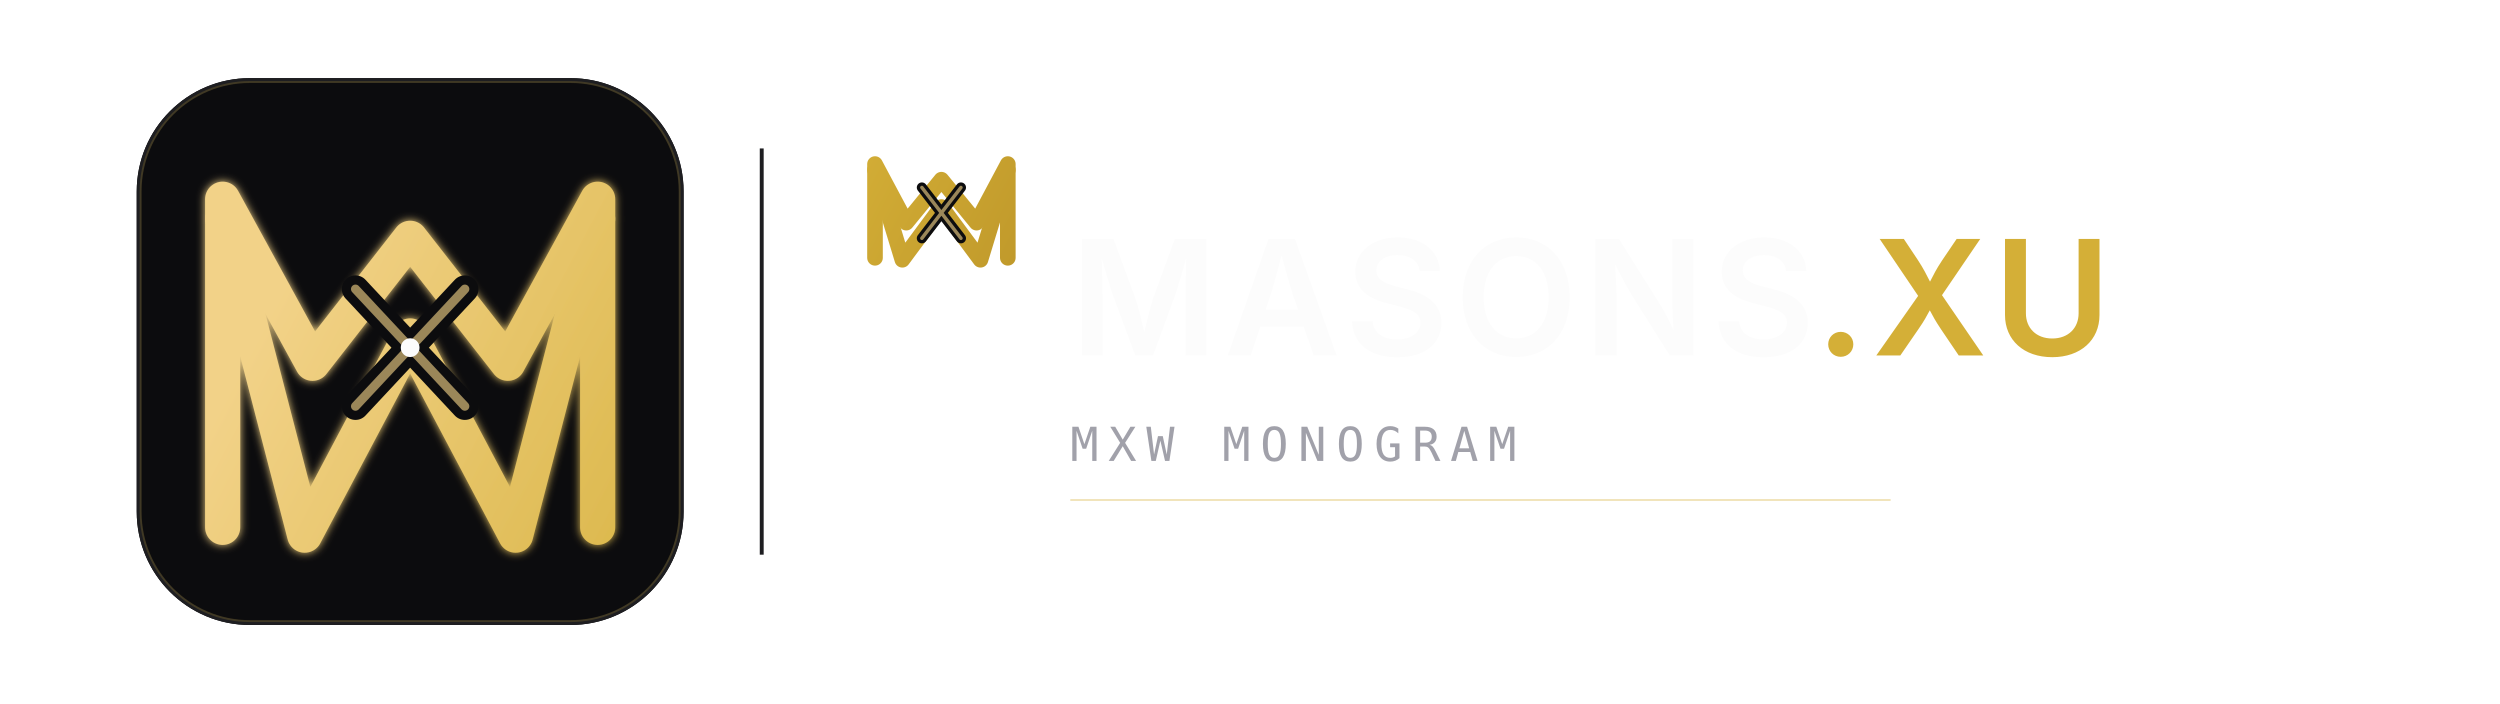
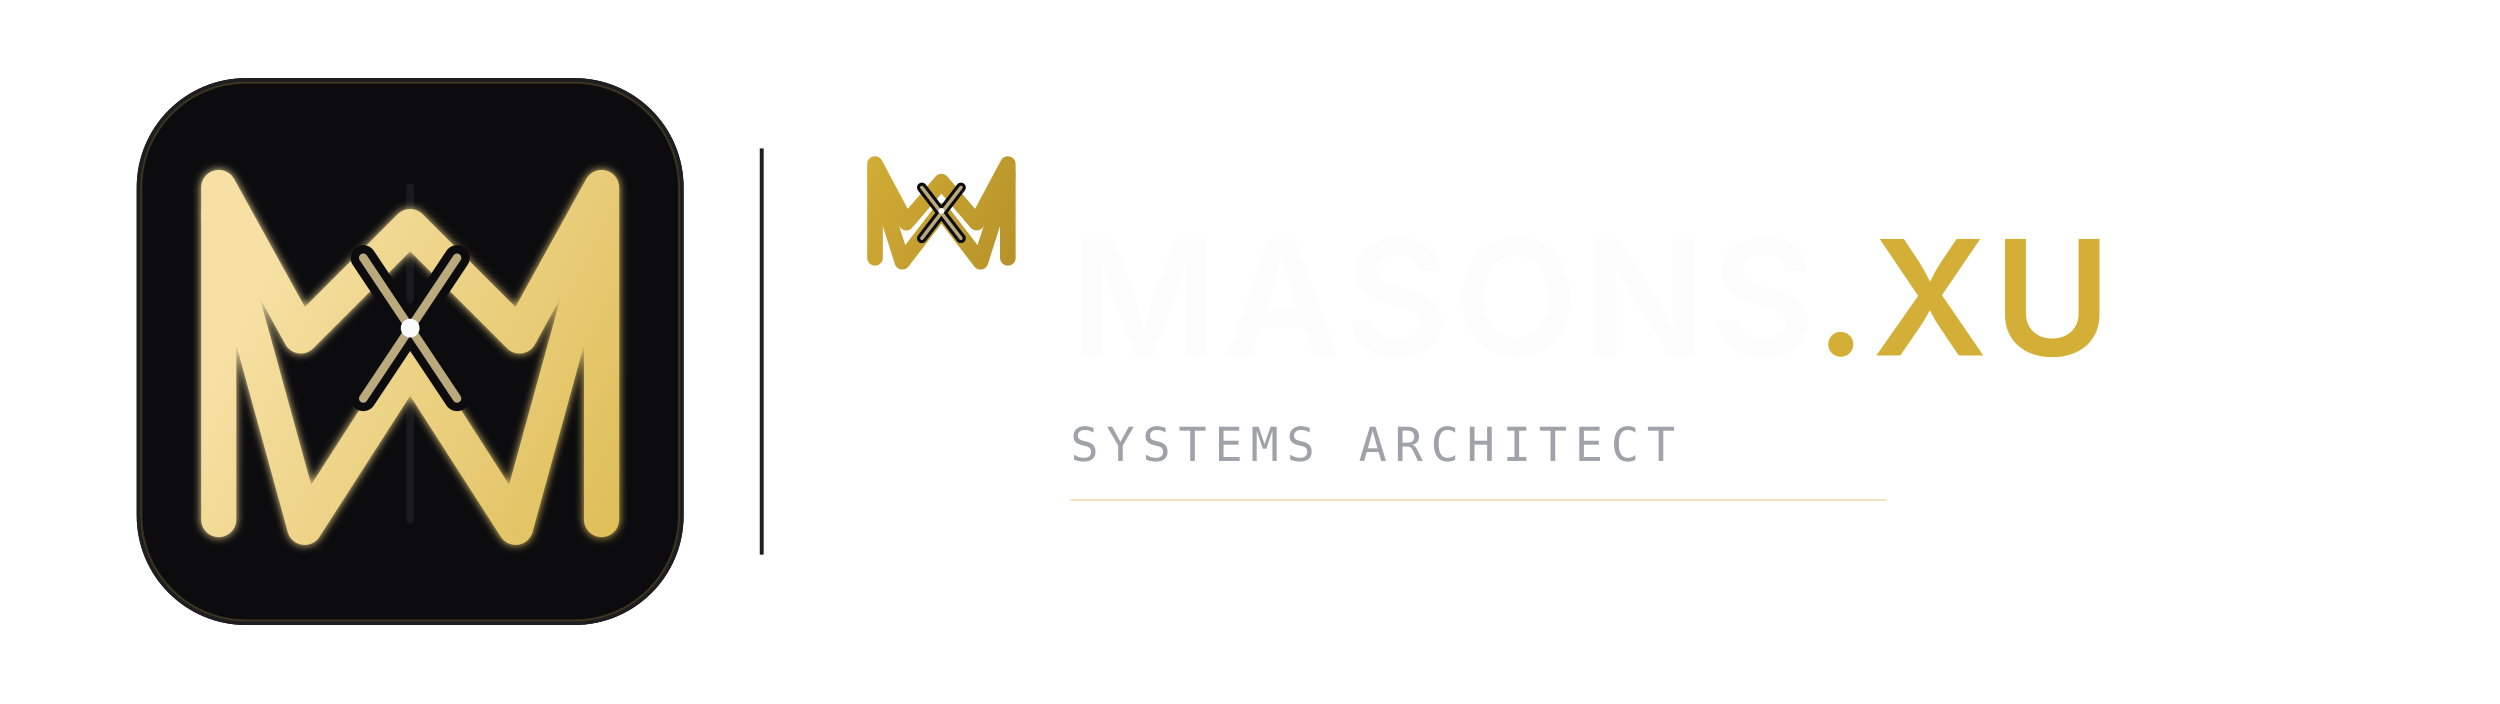
<svg xmlns="http://www.w3.org/2000/svg" width="1280" height="360" viewBox="0 0 1280 360" role="img" aria-label="MXW brand logo">
  <defs>
-     <linearGradient id="gold" x1="100" y1="60" x2="590" y2="320" gradientUnits="userSpaceOnUse">
-       <stop offset="0%" stop-color="#F2D288" />
-       <stop offset="54%" stop-color="#D4AF37" />
-       <stop offset="100%" stop-color="#A67C1A" />
+     <linearGradient id="mxwGoldLg" x1="88" y1="54" x2="598" y2="310" gradientUnits="userSpaceOnUse">
+       <stop offset="0%" stop-color="#F6E0A3" />
+       <stop offset="56%" stop-color="#D4AF37" />
+       <stop offset="100%" stop-color="#8D6815" />
    </linearGradient>
-     <filter id="softGlow" x="-25%" y="-25%" width="150%" height="150%">
-       <feGaussianBlur stdDeviation="2.1" result="b" />
+     <filter id="mxwGlowLg" x="-25%" y="-25%" width="150%" height="150%">
+       <feGaussianBlur stdDeviation="2.2" result="blur" />
      <feMerge>
-         <feMergeNode in="b" />
+         <feMergeNode in="blur" />
        <feMergeNode in="SourceGraphic" />
      </feMerge>
    </filter>
  </defs>
  <rect width="1280" height="360" fill="none" />
  <g transform="translate(70 40)">
-     <rect x="0" y="0" width="280" height="280" rx="58" fill="#0C0C0E" />
-     <rect x="1.2" y="1.2" width="277.6" height="277.6" rx="56.8" fill="none" stroke="#1E1E21" stroke-width="2.4" />
-     <rect x="2" y="2" width="276" height="276" rx="56" fill="none" stroke="#D4AF37" stroke-opacity="0.19" />
-     <g fill="none" stroke="url(#gold)" stroke-width="18" stroke-linecap="round" stroke-linejoin="round" filter="url(#softGlow)">
-       <path d="M44 230V62L90 146L140 82L190 146L236 62V230" />
-       <path d="M44 72L86 234L140 132L194 234L236 72" />
+     <rect x="0" y="0" width="280" height="280" rx="56" fill="#0C0C0E" />
+     <rect x="1.2" y="1.2" width="277.6" height="277.6" rx="54.8" fill="none" stroke="#1E1E21" stroke-width="2.4" />
+     <rect x="2.4" y="2.4" width="275.2" height="275.2" rx="53.6" fill="none" stroke="#D4AF37" stroke-opacity="0.2" />
+     <line x1="140" y1="56" x2="140" y2="226" stroke="#1E1E21" stroke-width="4" stroke-linecap="round" opacity="0.8" />
+     <g fill="none" stroke="url(#mxwGoldLg)" stroke-width="18" stroke-linecap="round" stroke-linejoin="round" filter="url(#mxwGlowLg)">
+       <path d="M42 226V56L84 132L140 76L196 132L238 56V226" />
+       <path d="M42 70L86 230L140 146L194 230L238 70" />
    </g>
    <g fill="none" stroke-linecap="round">
-       <path d="M112 108L168 168M168 108L112 168" stroke="#0C0C0E" stroke-width="14" />
-       <path d="M112 108L168 168M168 108L112 168" stroke="#F2D288" stroke-opacity="0.62" stroke-width="4.6" />
+       <path d="M116 92L164 164M164 92L116 164" stroke="#0C0C0E" stroke-width="13" />
+       <path d="M116 92L164 164M164 92L116 164" stroke="#F6E0A3" stroke-opacity="0.74" stroke-width="4.4" />
    </g>
-     <circle cx="140" cy="138" r="4.8" fill="#FCFCFC" />
+     <circle cx="140" cy="128" r="4.8" fill="#FCFCFC" />
  </g>
  <line x1="390" y1="76" x2="390" y2="284" stroke="#1E1E21" stroke-width="2" />
-   <g fill="none" stroke="url(#gold)" stroke-width="8" stroke-linecap="round" stroke-linejoin="round">
-     <path d="M448 132V84L464 114L482 92L500 114L516 84V132" />
-     <path d="M448 87L462 133L482 106L502 133L516 87" />
+   <g fill="none" stroke="url(#mxwGoldLg)" stroke-width="8" stroke-linecap="round" stroke-linejoin="round">
+     <path d="M448 132V84L464 114L482 93L500 114L516 84V132" />
+     <path d="M448 90L462 134L482 108L502 134L516 90" />
  </g>
-   <path d="M472 96L492 122M492 96L472 122" fill="none" stroke="#0C0C0E" stroke-width="5.2" stroke-linecap="round" />
-   <path d="M472 96L492 122M492 96L472 122" fill="none" stroke="#F2D288" stroke-opacity="0.62" stroke-width="1.8" stroke-linecap="round" />
-   <text x="548" y="182" fill="#FCFCFC" font-family="'Noto Sans SC', 'Inter', sans-serif" font-size="82" font-weight="600" letter-spacing="3">MASONS<tspan fill="#D4AF37">.XU</tspan>
+   <path d="M472 96L492 122M492 96L472 122" fill="none" stroke="#0C0C0E" stroke-width="5" stroke-linecap="round" />
+   <path d="M472 96L492 122M492 96L472 122" fill="none" stroke="#F6E0A3" stroke-opacity="0.74" stroke-width="1.8" stroke-linecap="round" />
+   <circle cx="482" cy="108" r="1.5" fill="#FCFCFC" />
+   <text x="548" y="182" fill="#FCFCFC" font-family="'Noto Sans SC', 'Inter', sans-serif" font-size="82" font-weight="600" letter-spacing="3">
+     MASONS<tspan fill="#D4AF37">.XU</tspan>
  </text>
-   <text x="548" y="236" fill="#A1A1AA" font-family="'JetBrains Mono', monospace" font-size="24" letter-spacing="5">MXW MONOGRAM</text>
-   <line x1="548" y1="256" x2="968" y2="256" stroke="#D4AF37" stroke-opacity="0.35" />
+   <text x="548" y="236" fill="#A1A1AA" font-family="'JetBrains Mono', monospace" font-size="24" letter-spacing="4">
+     SYSTEMS ARCHITECT
+   </text>
+   <line x1="548" y1="256" x2="966" y2="256" stroke="#D4AF37" stroke-opacity="0.34" />
</svg>
